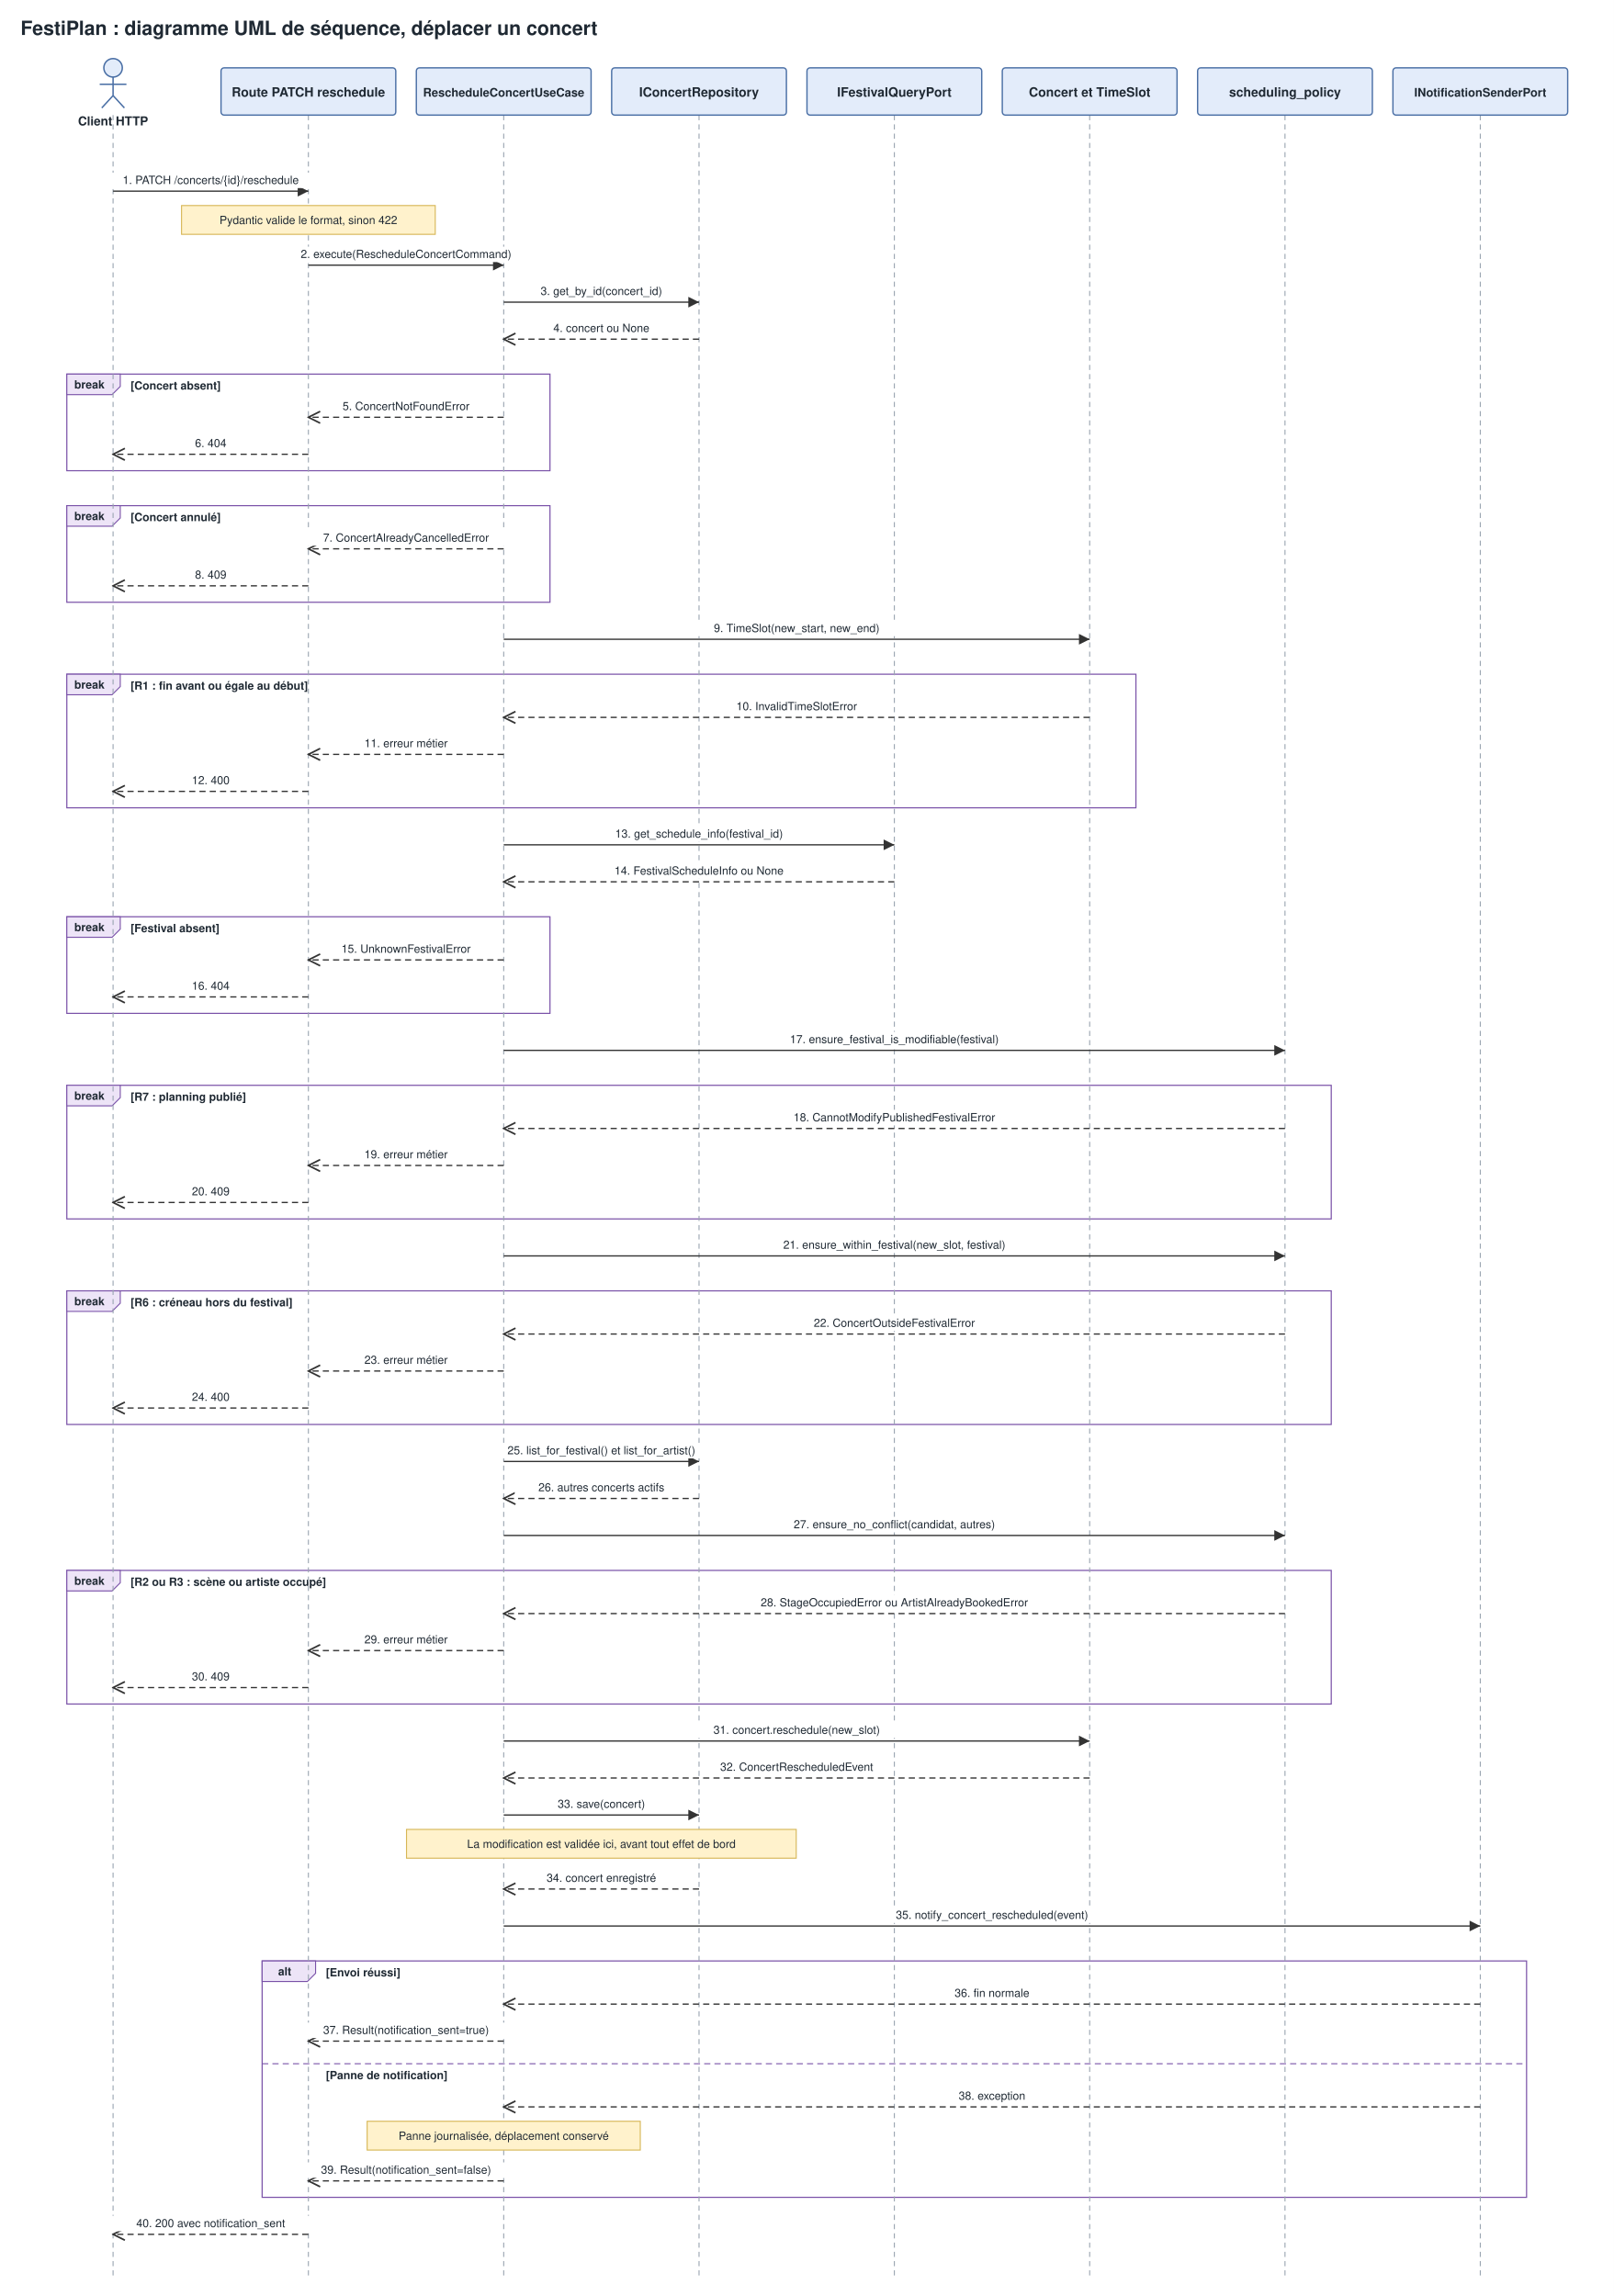
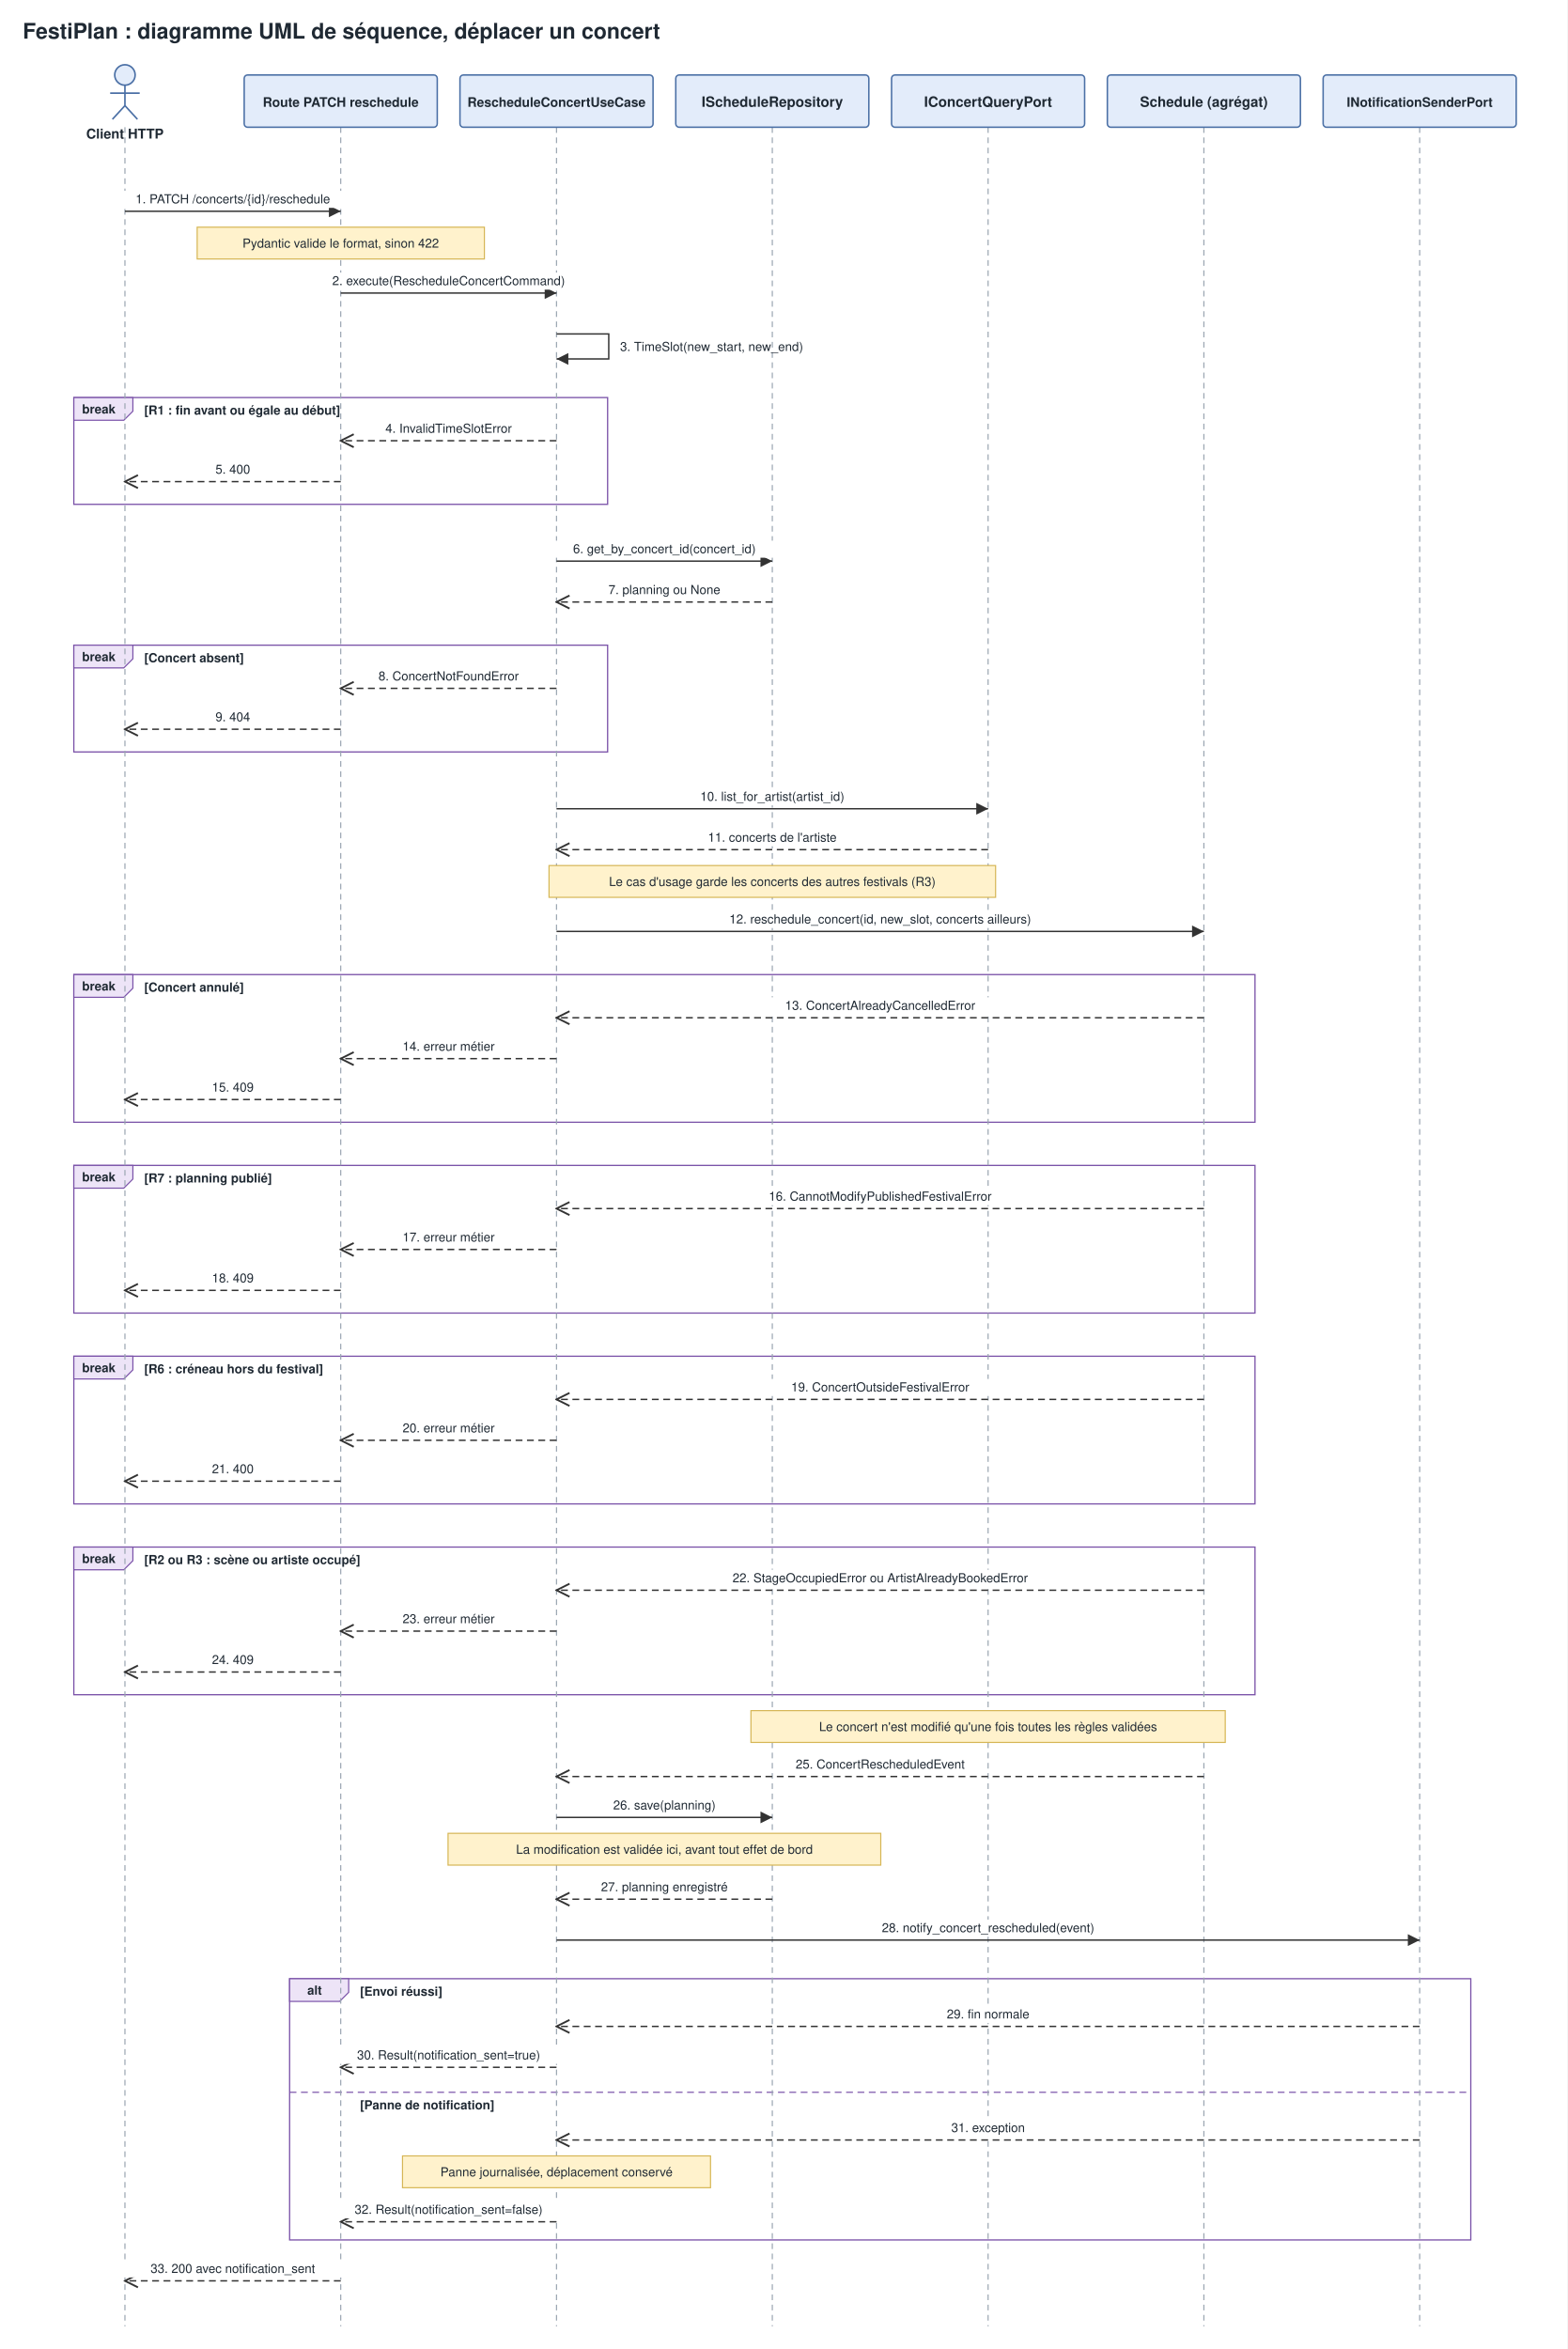
- <svg xmlns="http://www.w3.org/2000/svg" viewBox="0 0 1570 2234" width="1570" height="2234" font-family="Segoe UI, Helvetica, Arial, sans-serif">
+ <svg xmlns="http://www.w3.org/2000/svg" viewBox="0 0 1380 2068" width="1380" height="2068" font-family="Segoe UI, Helvetica, Arial, sans-serif">
  <defs>
    <marker id="open" viewBox="0 0 12 12" refX="11" refY="6" markerWidth="11" markerHeight="11" orient="auto">
      <path d="M1,1 L11,6 L1,11" fill="none" stroke="#333" stroke-width="1.4" />
    </marker>
    <marker id="solid" viewBox="0 0 12 12" refX="11" refY="6" markerWidth="10" markerHeight="10" orient="auto">
      <path d="M1,1 L11,6 L1,11 Z" fill="#333" />
    </marker>
-     <marker id="diamond" viewBox="0 0 16 10" refX="1" refY="5" markerWidth="16" markerHeight="10" orient="auto">
-       <path d="M1,5 L8,1 L15,5 L8,9 Z" fill="#333" />
-     </marker>
  </defs>
-   <rect width="1570" height="2234" fill="#ffffff" />
+   <rect width="1380" height="2068" fill="#ffffff" />
  <text x="20" y="34" font-size="19" font-weight="bold" font-style="normal" fill="#1f2933" text-anchor="start">FestiPlan : diagramme UML de séquence, déplacer un concert</text>
-   <rect x="65" y="364" width="470" height="94" fill="none" stroke="#7a52a8" stroke-width="1.1" />
-   <path d="M65,364 h52 v12 l-8,8 h-44 Z" fill="#ede4f7" stroke="#7a52a8" />
-   <text x="87" y="378" font-size="11" font-weight="bold" font-style="normal" fill="#1f2933" text-anchor="middle">break</text>
-   <text x="127" y="379" font-size="11" font-weight="bold" font-style="normal" fill="#1f2933" text-anchor="start">[Concert absent]</text>
-   <rect x="65" y="492" width="470" height="94" fill="none" stroke="#7a52a8" stroke-width="1.1" />
-   <path d="M65,492 h52 v12 l-8,8 h-44 Z" fill="#ede4f7" stroke="#7a52a8" />
-   <text x="87" y="506" font-size="11" font-weight="bold" font-style="normal" fill="#1f2933" text-anchor="middle">break</text>
-   <text x="127" y="507" font-size="11" font-weight="bold" font-style="normal" fill="#1f2933" text-anchor="start">[Concert annulé]</text>
-   <rect x="65" y="656" width="1040" height="130" fill="none" stroke="#7a52a8" stroke-width="1.1" />
-   <path d="M65,656 h52 v12 l-8,8 h-44 Z" fill="#ede4f7" stroke="#7a52a8" />
-   <text x="87" y="670" font-size="11" font-weight="bold" font-style="normal" fill="#1f2933" text-anchor="middle">break</text>
-   <text x="127" y="671" font-size="11" font-weight="bold" font-style="normal" fill="#1f2933" text-anchor="start">[R1 : fin avant ou égale au début]</text>
-   <rect x="65" y="892" width="470" height="94" fill="none" stroke="#7a52a8" stroke-width="1.1" />
-   <path d="M65,892 h52 v12 l-8,8 h-44 Z" fill="#ede4f7" stroke="#7a52a8" />
-   <text x="87" y="906" font-size="11" font-weight="bold" font-style="normal" fill="#1f2933" text-anchor="middle">break</text>
-   <text x="127" y="907" font-size="11" font-weight="bold" font-style="normal" fill="#1f2933" text-anchor="start">[Festival absent]</text>
-   <rect x="65" y="1056" width="1230" height="130" fill="none" stroke="#7a52a8" stroke-width="1.1" />
-   <path d="M65,1056 h52 v12 l-8,8 h-44 Z" fill="#ede4f7" stroke="#7a52a8" />
-   <text x="87" y="1070" font-size="11" font-weight="bold" font-style="normal" fill="#1f2933" text-anchor="middle">break</text>
-   <text x="127" y="1071" font-size="11" font-weight="bold" font-style="normal" fill="#1f2933" text-anchor="start">[R7 : planning publié]</text>
-   <rect x="65" y="1256" width="1230" height="130" fill="none" stroke="#7a52a8" stroke-width="1.1" />
-   <path d="M65,1256 h52 v12 l-8,8 h-44 Z" fill="#ede4f7" stroke="#7a52a8" />
-   <text x="87" y="1270" font-size="11" font-weight="bold" font-style="normal" fill="#1f2933" text-anchor="middle">break</text>
-   <text x="127" y="1271" font-size="11" font-weight="bold" font-style="normal" fill="#1f2933" text-anchor="start">[R6 : créneau hors du festival]</text>
-   <rect x="65" y="1528" width="1230" height="130" fill="none" stroke="#7a52a8" stroke-width="1.1" />
-   <path d="M65,1528 h52 v12 l-8,8 h-44 Z" fill="#ede4f7" stroke="#7a52a8" />
-   <text x="87" y="1542" font-size="11" font-weight="bold" font-style="normal" fill="#1f2933" text-anchor="middle">break</text>
-   <text x="127" y="1543" font-size="11" font-weight="bold" font-style="normal" fill="#1f2933" text-anchor="start">[R2 ou R3 : scène ou artiste occupé]</text>
-   <rect x="255" y="1908" width="1230" height="230" fill="none" stroke="#7a52a8" stroke-width="1.1" />
-   <path d="M255,1908 h52 v12 l-8,8 h-44 Z" fill="#ede4f7" stroke="#7a52a8" />
-   <text x="277" y="1922" font-size="11" font-weight="bold" font-style="normal" fill="#1f2933" text-anchor="middle">alt</text>
-   <text x="317" y="1923" font-size="11" font-weight="bold" font-style="normal" fill="#1f2933" text-anchor="start">[Envoi réussi]</text>
-   <line x1="255" y1="2008" x2="1485" y2="2008" stroke="#7a52a8" stroke-dasharray="6 4" />
-   <text x="317" y="2023" font-size="11" font-weight="bold" font-style="normal" fill="#1f2933" text-anchor="start">[Panne de notification]</text>
-   <line x1="110" y1="112" x2="110" y2="2214" stroke="#9aa5b1" stroke-dasharray="5 4" />
+   <rect x="65" y="350" width="470" height="94" fill="none" stroke="#7a52a8" stroke-width="1.1" />
+   <path d="M65,350 h52 v12 l-8,8 h-44 Z" fill="#ede4f7" stroke="#7a52a8" />
+   <text x="87" y="364" font-size="11" font-weight="bold" font-style="normal" fill="#1f2933" text-anchor="middle">break</text>
+   <text x="127" y="365" font-size="11" font-weight="bold" font-style="normal" fill="#1f2933" text-anchor="start">[R1 : fin avant ou égale au début]</text>
+   <rect x="65" y="568" width="470" height="94" fill="none" stroke="#7a52a8" stroke-width="1.1" />
+   <path d="M65,568 h52 v12 l-8,8 h-44 Z" fill="#ede4f7" stroke="#7a52a8" />
+   <text x="87" y="582" font-size="11" font-weight="bold" font-style="normal" fill="#1f2933" text-anchor="middle">break</text>
+   <text x="127" y="583" font-size="11" font-weight="bold" font-style="normal" fill="#1f2933" text-anchor="start">[Concert absent]</text>
+   <rect x="65" y="858" width="1040" height="130" fill="none" stroke="#7a52a8" stroke-width="1.1" />
+   <path d="M65,858 h52 v12 l-8,8 h-44 Z" fill="#ede4f7" stroke="#7a52a8" />
+   <text x="87" y="872" font-size="11" font-weight="bold" font-style="normal" fill="#1f2933" text-anchor="middle">break</text>
+   <text x="127" y="873" font-size="11" font-weight="bold" font-style="normal" fill="#1f2933" text-anchor="start">[Concert annulé]</text>
+   <rect x="65" y="1026" width="1040" height="130" fill="none" stroke="#7a52a8" stroke-width="1.1" />
+   <path d="M65,1026 h52 v12 l-8,8 h-44 Z" fill="#ede4f7" stroke="#7a52a8" />
+   <text x="87" y="1040" font-size="11" font-weight="bold" font-style="normal" fill="#1f2933" text-anchor="middle">break</text>
+   <text x="127" y="1041" font-size="11" font-weight="bold" font-style="normal" fill="#1f2933" text-anchor="start">[R7 : planning publié]</text>
+   <rect x="65" y="1194" width="1040" height="130" fill="none" stroke="#7a52a8" stroke-width="1.1" />
+   <path d="M65,1194 h52 v12 l-8,8 h-44 Z" fill="#ede4f7" stroke="#7a52a8" />
+   <text x="87" y="1208" font-size="11" font-weight="bold" font-style="normal" fill="#1f2933" text-anchor="middle">break</text>
+   <text x="127" y="1209" font-size="11" font-weight="bold" font-style="normal" fill="#1f2933" text-anchor="start">[R6 : créneau hors du festival]</text>
+   <rect x="65" y="1362" width="1040" height="130" fill="none" stroke="#7a52a8" stroke-width="1.1" />
+   <path d="M65,1362 h52 v12 l-8,8 h-44 Z" fill="#ede4f7" stroke="#7a52a8" />
+   <text x="87" y="1376" font-size="11" font-weight="bold" font-style="normal" fill="#1f2933" text-anchor="middle">break</text>
+   <text x="127" y="1377" font-size="11" font-weight="bold" font-style="normal" fill="#1f2933" text-anchor="start">[R2 ou R3 : scène ou artiste occupé]</text>
+   <rect x="255" y="1742" width="1040" height="230" fill="none" stroke="#7a52a8" stroke-width="1.1" />
+   <path d="M255,1742 h52 v12 l-8,8 h-44 Z" fill="#ede4f7" stroke="#7a52a8" />
+   <text x="277" y="1756" font-size="11" font-weight="bold" font-style="normal" fill="#1f2933" text-anchor="middle">alt</text>
+   <text x="317" y="1757" font-size="11" font-weight="bold" font-style="normal" fill="#1f2933" text-anchor="start">[Envoi réussi]</text>
+   <line x1="255" y1="1842" x2="1295" y2="1842" stroke="#7a52a8" stroke-dasharray="6 4" />
+   <text x="317" y="1857" font-size="11" font-weight="bold" font-style="normal" fill="#1f2933" text-anchor="start">[Panne de notification]</text>
+   <line x1="110" y1="112" x2="110" y2="2048" stroke="#9aa5b1" stroke-dasharray="5 4" />
  <circle cx="110" cy="66" r="9" fill="#e3ecfa" stroke="#4a6fa5" stroke-width="1.4" />
  <path d="M110,75 v18 M97,82 h26 M110,93 l-11,12 M110,93 l11,12" fill="none" stroke="#4a6fa5" stroke-width="1.4" />
  <text x="110" y="122" font-size="12" font-weight="bold" font-style="normal" fill="#1f2933" text-anchor="middle">Client HTTP</text>
-   <line x1="300" y1="112" x2="300" y2="2214" stroke="#9aa5b1" stroke-dasharray="5 4" />
+   <line x1="300" y1="112" x2="300" y2="2048" stroke="#9aa5b1" stroke-dasharray="5 4" />
  <rect x="215" y="66" width="170" height="46" rx="3" fill="#e3ecfa" stroke="#4a6fa5" stroke-width="1.3" />
-   <text x="300" y="94" font-size="12.5" font-weight="bold" font-style="normal" fill="#1f2933" text-anchor="middle">Route PATCH reschedule</text>
-   <line x1="490" y1="112" x2="490" y2="2214" stroke="#9aa5b1" stroke-dasharray="5 4" />
+   <text x="300" y="94" font-size="11.5" font-weight="bold" font-style="normal" fill="#1f2933" text-anchor="middle">Route PATCH reschedule</text>
+   <line x1="490" y1="112" x2="490" y2="2048" stroke="#9aa5b1" stroke-dasharray="5 4" />
  <rect x="405" y="66" width="170" height="46" rx="3" fill="#e3ecfa" stroke="#4a6fa5" stroke-width="1.3" />
  <text x="490" y="94" font-size="11.5" font-weight="bold" font-style="normal" fill="#1f2933" text-anchor="middle">RescheduleConcertUseCase</text>
-   <line x1="680" y1="112" x2="680" y2="2214" stroke="#9aa5b1" stroke-dasharray="5 4" />
+   <line x1="680" y1="112" x2="680" y2="2048" stroke="#9aa5b1" stroke-dasharray="5 4" />
  <rect x="595" y="66" width="170" height="46" rx="3" fill="#e3ecfa" stroke="#4a6fa5" stroke-width="1.3" />
-   <text x="680" y="94" font-size="12.5" font-weight="bold" font-style="normal" fill="#1f2933" text-anchor="middle">IConcertRepository</text>
-   <line x1="870" y1="112" x2="870" y2="2214" stroke="#9aa5b1" stroke-dasharray="5 4" />
+   <text x="680" y="94" font-size="12.5" font-weight="bold" font-style="normal" fill="#1f2933" text-anchor="middle">IScheduleRepository</text>
+   <line x1="870" y1="112" x2="870" y2="2048" stroke="#9aa5b1" stroke-dasharray="5 4" />
  <rect x="785" y="66" width="170" height="46" rx="3" fill="#e3ecfa" stroke="#4a6fa5" stroke-width="1.3" />
-   <text x="870" y="94" font-size="12.5" font-weight="bold" font-style="normal" fill="#1f2933" text-anchor="middle">IFestivalQueryPort</text>
-   <line x1="1060" y1="112" x2="1060" y2="2214" stroke="#9aa5b1" stroke-dasharray="5 4" />
+   <text x="870" y="94" font-size="12.5" font-weight="bold" font-style="normal" fill="#1f2933" text-anchor="middle">IConcertQueryPort</text>
+   <line x1="1060" y1="112" x2="1060" y2="2048" stroke="#9aa5b1" stroke-dasharray="5 4" />
  <rect x="975" y="66" width="170" height="46" rx="3" fill="#e3ecfa" stroke="#4a6fa5" stroke-width="1.3" />
-   <text x="1060" y="94" font-size="12.5" font-weight="bold" font-style="normal" fill="#1f2933" text-anchor="middle">Concert et TimeSlot</text>
-   <line x1="1250" y1="112" x2="1250" y2="2214" stroke="#9aa5b1" stroke-dasharray="5 4" />
+   <text x="1060" y="94" font-size="12.5" font-weight="bold" font-style="normal" fill="#1f2933" text-anchor="middle">Schedule (agrégat)</text>
+   <line x1="1250" y1="112" x2="1250" y2="2048" stroke="#9aa5b1" stroke-dasharray="5 4" />
  <rect x="1165" y="66" width="170" height="46" rx="3" fill="#e3ecfa" stroke="#4a6fa5" stroke-width="1.3" />
-   <text x="1250" y="94" font-size="12.5" font-weight="bold" font-style="normal" fill="#1f2933" text-anchor="middle">scheduling_policy</text>
-   <line x1="1440" y1="112" x2="1440" y2="2214" stroke="#9aa5b1" stroke-dasharray="5 4" />
-   <rect x="1355" y="66" width="170" height="46" rx="3" fill="#e3ecfa" stroke="#4a6fa5" stroke-width="1.3" />
-   <text x="1440" y="94" font-size="11.5" font-weight="bold" font-style="normal" fill="#1f2933" text-anchor="middle">INotificationSenderPort</text>
+   <text x="1250" y="94" font-size="11.5" font-weight="bold" font-style="normal" fill="#1f2933" text-anchor="middle">INotificationSenderPort</text>
  <line x1="110" y1="186" x2="300" y2="186" stroke="#333" stroke-width="1.25" marker-end="url(#solid)" />
  <rect x="96.3" y="168" width="217.4" height="15" fill="#ffffff" />
  <text x="205.0" y="179" font-size="11" font-weight="normal" font-style="normal" fill="#1f2933" text-anchor="middle">1. PATCH /concerts/{id}/reschedule</text>
  <line x1="300" y1="258" x2="490" y2="258" stroke="#333" stroke-width="1.25" marker-end="url(#solid)" />
  <rect x="280.2" y="240" width="229.6" height="15" fill="#ffffff" />
  <text x="395.0" y="251" font-size="11" font-weight="normal" font-style="normal" fill="#1f2933" text-anchor="middle">2. execute(RescheduleConcertCommand)</text>
-   <line x1="490" y1="294" x2="680" y2="294" stroke="#333" stroke-width="1.25" marker-end="url(#solid)" />
-   <rect x="506.8" y="276" width="156.4" height="15" fill="#ffffff" />
-   <text x="585.0" y="287" font-size="11" font-weight="normal" font-style="normal" fill="#1f2933" text-anchor="middle">3. get_by_id(concert_id)</text>
-   <line x1="680" y1="330" x2="490" y2="330" stroke="#333" stroke-width="1.25" stroke-dasharray="6 4" marker-end="url(#open)" />
-   <rect x="525.1" y="312" width="119.8" height="15" fill="#ffffff" />
-   <text x="585.0" y="323" font-size="11" font-weight="normal" font-style="normal" fill="#1f2933" text-anchor="middle">4. concert ou None</text>
-   <line x1="490" y1="406" x2="300" y2="406" stroke="#333" stroke-width="1.25" stroke-dasharray="6 4" marker-end="url(#open)" />
-   <rect x="319.85" y="388" width="150.3" height="15" fill="#ffffff" />
-   <text x="395.0" y="399" font-size="11" font-weight="normal" font-style="normal" fill="#1f2933" text-anchor="middle">5. ConcertNotFoundError</text>
-   <line x1="300" y1="442" x2="110" y2="442" stroke="#333" stroke-width="1.25" stroke-dasharray="6 4" marker-end="url(#open)" />
-   <rect x="181.7" y="424" width="46.6" height="15" fill="#ffffff" />
-   <text x="205.0" y="435" font-size="11" font-weight="normal" font-style="normal" fill="#1f2933" text-anchor="middle">6. 404</text>
-   <line x1="490" y1="534" x2="300" y2="534" stroke="#333" stroke-width="1.25" stroke-dasharray="6 4" marker-end="url(#open)" />
-   <rect x="295.45" y="516" width="199.1" height="15" fill="#ffffff" />
-   <text x="395.0" y="527" font-size="11" font-weight="normal" font-style="normal" fill="#1f2933" text-anchor="middle">7. ConcertAlreadyCancelledError</text>
-   <line x1="300" y1="570" x2="110" y2="570" stroke="#333" stroke-width="1.25" stroke-dasharray="6 4" marker-end="url(#open)" />
-   <rect x="181.7" y="552" width="46.6" height="15" fill="#ffffff" />
-   <text x="205.0" y="563" font-size="11" font-weight="normal" font-style="normal" fill="#1f2933" text-anchor="middle">8. 409</text>
-   <line x1="490" y1="622" x2="1060" y2="622" stroke="#333" stroke-width="1.25" marker-end="url(#solid)" />
-   <rect x="675.45" y="604" width="199.1" height="15" fill="#ffffff" />
-   <text x="775.0" y="615" font-size="11" font-weight="normal" font-style="normal" fill="#1f2933" text-anchor="middle">9. TimeSlot(new_start, new_end)</text>
-   <line x1="1060" y1="698" x2="490" y2="698" stroke="#333" stroke-width="1.25" stroke-dasharray="6 4" marker-end="url(#open)" />
-   <rect x="696.8" y="680" width="156.4" height="15" fill="#ffffff" />
-   <text x="775.0" y="691" font-size="11" font-weight="normal" font-style="normal" fill="#1f2933" text-anchor="middle">10. InvalidTimeSlotError</text>
-   <line x1="490" y1="734" x2="300" y2="734" stroke="#333" stroke-width="1.25" stroke-dasharray="6 4" marker-end="url(#open)" />
-   <rect x="338.15" y="716" width="113.7" height="15" fill="#ffffff" />
-   <text x="395.0" y="727" font-size="11" font-weight="normal" font-style="normal" fill="#1f2933" text-anchor="middle">11. erreur métier</text>
-   <line x1="300" y1="770" x2="110" y2="770" stroke="#333" stroke-width="1.25" stroke-dasharray="6 4" marker-end="url(#open)" />
-   <rect x="178.65" y="752" width="52.7" height="15" fill="#ffffff" />
-   <text x="205.0" y="763" font-size="11" font-weight="normal" font-style="normal" fill="#1f2933" text-anchor="middle">12. 400</text>
-   <line x1="490" y1="822" x2="870" y2="822" stroke="#333" stroke-width="1.25" marker-end="url(#solid)" />
-   <rect x="571.3" y="804" width="217.4" height="15" fill="#ffffff" />
-   <text x="680.0" y="815" font-size="11" font-weight="normal" font-style="normal" fill="#1f2933" text-anchor="middle">13. get_schedule_info(festival_id)</text>
-   <line x1="870" y1="858" x2="490" y2="858" stroke="#333" stroke-width="1.25" stroke-dasharray="6 4" marker-end="url(#open)" />
-   <rect x="577.4" y="840" width="205.2" height="15" fill="#ffffff" />
-   <text x="680.0" y="851" font-size="11" font-weight="normal" font-style="normal" fill="#1f2933" text-anchor="middle">14. FestivalScheduleInfo ou None</text>
-   <line x1="490" y1="934" x2="300" y2="934" stroke="#333" stroke-width="1.25" stroke-dasharray="6 4" marker-end="url(#open)" />
-   <rect x="316.8" y="916" width="156.4" height="15" fill="#ffffff" />
-   <text x="395.0" y="927" font-size="11" font-weight="normal" font-style="normal" fill="#1f2933" text-anchor="middle">15. UnknownFestivalError</text>
-   <line x1="300" y1="970" x2="110" y2="970" stroke="#333" stroke-width="1.25" stroke-dasharray="6 4" marker-end="url(#open)" />
-   <rect x="178.65" y="952" width="52.7" height="15" fill="#ffffff" />
-   <text x="205.0" y="963" font-size="11" font-weight="normal" font-style="normal" fill="#1f2933" text-anchor="middle">16. 404</text>
-   <line x1="490" y1="1022" x2="1250" y2="1022" stroke="#333" stroke-width="1.25" marker-end="url(#solid)" />
-   <rect x="733.85" y="1004" width="272.3" height="15" fill="#ffffff" />
-   <text x="870.0" y="1015" font-size="11" font-weight="normal" font-style="normal" fill="#1f2933" text-anchor="middle">17. ensure_festival_is_modifiable(festival)</text>
-   <line x1="1250" y1="1098" x2="490" y2="1098" stroke="#333" stroke-width="1.25" stroke-dasharray="6 4" marker-end="url(#open)" />
-   <rect x="749.1" y="1080" width="241.8" height="15" fill="#ffffff" />
-   <text x="870.0" y="1091" font-size="11" font-weight="normal" font-style="normal" fill="#1f2933" text-anchor="middle">18. CannotModifyPublishedFestivalError</text>
-   <line x1="490" y1="1134" x2="300" y2="1134" stroke="#333" stroke-width="1.25" stroke-dasharray="6 4" marker-end="url(#open)" />
-   <rect x="338.15" y="1116" width="113.7" height="15" fill="#ffffff" />
-   <text x="395.0" y="1127" font-size="11" font-weight="normal" font-style="normal" fill="#1f2933" text-anchor="middle">19. erreur métier</text>
-   <line x1="300" y1="1170" x2="110" y2="1170" stroke="#333" stroke-width="1.25" stroke-dasharray="6 4" marker-end="url(#open)" />
-   <rect x="178.65" y="1152" width="52.7" height="15" fill="#ffffff" />
-   <text x="205.0" y="1163" font-size="11" font-weight="normal" font-style="normal" fill="#1f2933" text-anchor="middle">20. 409</text>
-   <line x1="490" y1="1222" x2="1250" y2="1222" stroke="#333" stroke-width="1.25" marker-end="url(#solid)" />
-   <rect x="724.7" y="1204" width="290.6" height="15" fill="#ffffff" />
-   <text x="870.0" y="1215" font-size="11" font-weight="normal" font-style="normal" fill="#1f2933" text-anchor="middle">21. ensure_within_festival(new_slot, festival)</text>
-   <line x1="1250" y1="1298" x2="490" y2="1298" stroke="#333" stroke-width="1.25" stroke-dasharray="6 4" marker-end="url(#open)" />
-   <rect x="770.45" y="1280" width="199.1" height="15" fill="#ffffff" />
-   <text x="870.0" y="1291" font-size="11" font-weight="normal" font-style="normal" fill="#1f2933" text-anchor="middle">22. ConcertOutsideFestivalError</text>
-   <line x1="490" y1="1334" x2="300" y2="1334" stroke="#333" stroke-width="1.25" stroke-dasharray="6 4" marker-end="url(#open)" />
-   <rect x="338.15" y="1316" width="113.7" height="15" fill="#ffffff" />
-   <text x="395.0" y="1327" font-size="11" font-weight="normal" font-style="normal" fill="#1f2933" text-anchor="middle">23. erreur métier</text>
-   <line x1="300" y1="1370" x2="110" y2="1370" stroke="#333" stroke-width="1.25" stroke-dasharray="6 4" marker-end="url(#open)" />
-   <rect x="178.65" y="1352" width="52.7" height="15" fill="#ffffff" />
-   <text x="205.0" y="1363" font-size="11" font-weight="normal" font-style="normal" fill="#1f2933" text-anchor="middle">24. 400</text>
-   <line x1="490" y1="1422" x2="680" y2="1422" stroke="#333" stroke-width="1.25" marker-end="url(#solid)" />
-   <rect x="445.8" y="1404" width="278.4" height="15" fill="#ffffff" />
-   <text x="585.0" y="1415" font-size="11" font-weight="normal" font-style="normal" fill="#1f2933" text-anchor="middle">25. list_for_festival() et list_for_artist()</text>
-   <line x1="680" y1="1458" x2="490" y2="1458" stroke="#333" stroke-width="1.25" stroke-dasharray="6 4" marker-end="url(#open)" />
-   <rect x="500.7" y="1440" width="168.6" height="15" fill="#ffffff" />
-   <text x="585.0" y="1451" font-size="11" font-weight="normal" font-style="normal" fill="#1f2933" text-anchor="middle">26. autres concerts actifs</text>
-   <line x1="490" y1="1494" x2="1250" y2="1494" stroke="#333" stroke-width="1.25" marker-end="url(#solid)" />
-   <rect x="743.0" y="1476" width="254.0" height="15" fill="#ffffff" />
-   <text x="870.0" y="1487" font-size="11" font-weight="normal" font-style="normal" fill="#1f2933" text-anchor="middle">27. ensure_no_conflict(candidat, autres)</text>
-   <line x1="1250" y1="1570" x2="490" y2="1570" stroke="#333" stroke-width="1.25" stroke-dasharray="6 4" marker-end="url(#open)" />
-   <rect x="712.5" y="1552" width="315.0" height="15" fill="#ffffff" />
-   <text x="870.0" y="1563" font-size="11" font-weight="normal" font-style="normal" fill="#1f2933" text-anchor="middle">28. StageOccupiedError ou ArtistAlreadyBookedError</text>
-   <line x1="490" y1="1606" x2="300" y2="1606" stroke="#333" stroke-width="1.25" stroke-dasharray="6 4" marker-end="url(#open)" />
-   <rect x="338.15" y="1588" width="113.7" height="15" fill="#ffffff" />
-   <text x="395.0" y="1599" font-size="11" font-weight="normal" font-style="normal" fill="#1f2933" text-anchor="middle">29. erreur métier</text>
-   <line x1="300" y1="1642" x2="110" y2="1642" stroke="#333" stroke-width="1.25" stroke-dasharray="6 4" marker-end="url(#open)" />
-   <rect x="178.65" y="1624" width="52.7" height="15" fill="#ffffff" />
-   <text x="205.0" y="1635" font-size="11" font-weight="normal" font-style="normal" fill="#1f2933" text-anchor="middle">30. 409</text>
-   <line x1="490" y1="1694" x2="1060" y2="1694" stroke="#333" stroke-width="1.25" marker-end="url(#solid)" />
-   <rect x="672.4" y="1676" width="205.2" height="15" fill="#ffffff" />
-   <text x="775.0" y="1687" font-size="11" font-weight="normal" font-style="normal" fill="#1f2933" text-anchor="middle">31. concert.reschedule(new_slot)</text>
-   <line x1="1060" y1="1730" x2="490" y2="1730" stroke="#333" stroke-width="1.25" stroke-dasharray="6 4" marker-end="url(#open)" />
-   <rect x="687.65" y="1712" width="174.7" height="15" fill="#ffffff" />
-   <text x="775.0" y="1723" font-size="11" font-weight="normal" font-style="normal" fill="#1f2933" text-anchor="middle">32. ConcertRescheduledEvent</text>
-   <line x1="490" y1="1766" x2="680" y2="1766" stroke="#333" stroke-width="1.25" marker-end="url(#solid)" />
-   <rect x="528.15" y="1748" width="113.7" height="15" fill="#ffffff" />
-   <text x="585.0" y="1759" font-size="11" font-weight="normal" font-style="normal" fill="#1f2933" text-anchor="middle">33. save(concert)</text>
-   <line x1="680" y1="1838" x2="490" y2="1838" stroke="#333" stroke-width="1.25" stroke-dasharray="6 4" marker-end="url(#open)" />
-   <rect x="512.9" y="1820" width="144.2" height="15" fill="#ffffff" />
-   <text x="585.0" y="1831" font-size="11" font-weight="normal" font-style="normal" fill="#1f2933" text-anchor="middle">34. concert enregistré</text>
-   <line x1="490" y1="1874" x2="1440" y2="1874" stroke="#333" stroke-width="1.25" marker-end="url(#solid)" />
-   <rect x="847.15" y="1856" width="235.7" height="15" fill="#ffffff" />
-   <text x="965.0" y="1867" font-size="11" font-weight="normal" font-style="normal" fill="#1f2933" text-anchor="middle">35. notify_concert_rescheduled(event)</text>
-   <line x1="1440" y1="1950" x2="490" y2="1950" stroke="#333" stroke-width="1.25" stroke-dasharray="6 4" marker-end="url(#open)" />
-   <rect x="914.25" y="1932" width="101.5" height="15" fill="#ffffff" />
-   <text x="965.0" y="1943" font-size="11" font-weight="normal" font-style="normal" fill="#1f2933" text-anchor="middle">36. fin normale</text>
-   <line x1="490" y1="1986" x2="300" y2="1986" stroke="#333" stroke-width="1.25" stroke-dasharray="6 4" marker-end="url(#open)" />
-   <rect x="286.3" y="1968" width="217.4" height="15" fill="#ffffff" />
-   <text x="395.0" y="1979" font-size="11" font-weight="normal" font-style="normal" fill="#1f2933" text-anchor="middle">37. Result(notification_sent=true)</text>
-   <line x1="1440" y1="2050" x2="490" y2="2050" stroke="#333" stroke-width="1.25" stroke-dasharray="6 4" marker-end="url(#open)" />
-   <rect x="920.35" y="2032" width="89.3" height="15" fill="#ffffff" />
-   <text x="965.0" y="2043" font-size="11" font-weight="normal" font-style="normal" fill="#1f2933" text-anchor="middle">38. exception</text>
-   <line x1="490" y1="2122" x2="300" y2="2122" stroke="#333" stroke-width="1.25" stroke-dasharray="6 4" marker-end="url(#open)" />
-   <rect x="283.25" y="2104" width="223.5" height="15" fill="#ffffff" />
-   <text x="395.0" y="2115" font-size="11" font-weight="normal" font-style="normal" fill="#1f2933" text-anchor="middle">39. Result(notification_sent=false)</text>
-   <line x1="300" y1="2174" x2="110" y2="2174" stroke="#333" stroke-width="1.25" stroke-dasharray="6 4" marker-end="url(#open)" />
-   <rect x="108.5" y="2156" width="193.0" height="15" fill="#ffffff" />
-   <text x="205.0" y="2167" font-size="11" font-weight="normal" font-style="normal" fill="#1f2933" text-anchor="middle">40. 200 avec notification_sent</text>
-   <rect x="176.6" y="200" width="246.8" height="28" fill="#fff2cc" stroke="#d6b656" />
-   <text x="300.0" y="218" font-size="11" font-weight="normal" font-style="normal" fill="#1f2933" text-anchor="middle">Pydantic valide le format, sinon 422</text>
-   <rect x="395.45" y="1780" width="379.1" height="28" fill="#fff2cc" stroke="#d6b656" />
-   <text x="585.0" y="1798" font-size="11" font-weight="normal" font-style="normal" fill="#1f2933" text-anchor="middle">La modification est validée ici, avant tout effet de bord</text>
-   <rect x="357.15" y="2064" width="265.7" height="28" fill="#fff2cc" stroke="#d6b656" />
-   <text x="490.0" y="2082" font-size="11" font-weight="normal" font-style="normal" fill="#1f2933" text-anchor="middle">Panne journalisée, déplacement conservé</text>
+   <line x1="490" y1="388" x2="300" y2="388" stroke="#333" stroke-width="1.25" stroke-dasharray="6 4" marker-end="url(#open)" />
+   <rect x="319.9" y="370" width="150.3" height="15" fill="#ffffff" />
+   <text x="395.0" y="381" font-size="11" font-weight="normal" font-style="normal" fill="#1f2933" text-anchor="middle">4. InvalidTimeSlotError</text>
+   <line x1="300" y1="424" x2="110" y2="424" stroke="#333" stroke-width="1.25" stroke-dasharray="6 4" marker-end="url(#open)" />
+   <rect x="181.7" y="406" width="46.6" height="15" fill="#ffffff" />
+   <text x="205.0" y="417" font-size="11" font-weight="normal" font-style="normal" fill="#1f2933" text-anchor="middle">5. 400</text>
+   <line x1="490" y1="494" x2="680" y2="494" stroke="#333" stroke-width="1.25" marker-end="url(#solid)" />
+   <rect x="482.4" y="476" width="205.2" height="15" fill="#ffffff" />
+   <text x="585.0" y="487" font-size="11" font-weight="normal" font-style="normal" fill="#1f2933" text-anchor="middle">6. get_by_concert_id(concert_id)</text>
+   <line x1="680" y1="530" x2="490" y2="530" stroke="#333" stroke-width="1.25" stroke-dasharray="6 4" marker-end="url(#open)" />
+   <rect x="522.0" y="512" width="125.9" height="15" fill="#ffffff" />
+   <text x="585.0" y="523" font-size="11" font-weight="normal" font-style="normal" fill="#1f2933" text-anchor="middle">7. planning ou None</text>
+   <line x1="490" y1="606" x2="300" y2="606" stroke="#333" stroke-width="1.25" stroke-dasharray="6 4" marker-end="url(#open)" />
+   <rect x="319.9" y="588" width="150.3" height="15" fill="#ffffff" />
+   <text x="395.0" y="599" font-size="11" font-weight="normal" font-style="normal" fill="#1f2933" text-anchor="middle">8. ConcertNotFoundError</text>
+   <line x1="300" y1="642" x2="110" y2="642" stroke="#333" stroke-width="1.25" stroke-dasharray="6 4" marker-end="url(#open)" />
+   <rect x="181.7" y="624" width="46.6" height="15" fill="#ffffff" />
+   <text x="205.0" y="635" font-size="11" font-weight="normal" font-style="normal" fill="#1f2933" text-anchor="middle">9. 404</text>
+   <line x1="490" y1="712" x2="870" y2="712" stroke="#333" stroke-width="1.25" marker-end="url(#solid)" />
+   <rect x="583.5" y="694" width="193.0" height="15" fill="#ffffff" />
+   <text x="680.0" y="705" font-size="11" font-weight="normal" font-style="normal" fill="#1f2933" text-anchor="middle">10. list_for_artist(artist_id)</text>
+   <line x1="870" y1="748" x2="490" y2="748" stroke="#333" stroke-width="1.25" stroke-dasharray="6 4" marker-end="url(#open)" />
+   <rect x="598.8" y="730" width="162.5" height="15" fill="#ffffff" />
+   <text x="680.0" y="741" font-size="11" font-weight="normal" font-style="normal" fill="#1f2933" text-anchor="middle">11. concerts de l'artiste</text>
+   <line x1="490" y1="820" x2="1060" y2="820" stroke="#333" stroke-width="1.25" marker-end="url(#solid)" />
+   <rect x="602.2" y="802" width="345.5" height="15" fill="#ffffff" />
+   <text x="775.0" y="813" font-size="11" font-weight="normal" font-style="normal" fill="#1f2933" text-anchor="middle">12. reschedule_concert(id, new_slot, concerts ailleurs)</text>
+   <line x1="1060" y1="896" x2="490" y2="896" stroke="#333" stroke-width="1.25" stroke-dasharray="6 4" marker-end="url(#open)" />
+   <rect x="672.4" y="878" width="205.2" height="15" fill="#ffffff" />
+   <text x="775.0" y="889" font-size="11" font-weight="normal" font-style="normal" fill="#1f2933" text-anchor="middle">13. ConcertAlreadyCancelledError</text>
+   <line x1="490" y1="932" x2="300" y2="932" stroke="#333" stroke-width="1.25" stroke-dasharray="6 4" marker-end="url(#open)" />
+   <rect x="338.1" y="914" width="113.7" height="15" fill="#ffffff" />
+   <text x="395.0" y="925" font-size="11" font-weight="normal" font-style="normal" fill="#1f2933" text-anchor="middle">14. erreur métier</text>
+   <line x1="300" y1="968" x2="110" y2="968" stroke="#333" stroke-width="1.25" stroke-dasharray="6 4" marker-end="url(#open)" />
+   <rect x="178.7" y="950" width="52.7" height="15" fill="#ffffff" />
+   <text x="205.0" y="961" font-size="11" font-weight="normal" font-style="normal" fill="#1f2933" text-anchor="middle">15. 409</text>
+   <line x1="1060" y1="1064" x2="490" y2="1064" stroke="#333" stroke-width="1.25" stroke-dasharray="6 4" marker-end="url(#open)" />
+   <rect x="654.1" y="1046" width="241.8" height="15" fill="#ffffff" />
+   <text x="775.0" y="1057" font-size="11" font-weight="normal" font-style="normal" fill="#1f2933" text-anchor="middle">16. CannotModifyPublishedFestivalError</text>
+   <line x1="490" y1="1100" x2="300" y2="1100" stroke="#333" stroke-width="1.25" stroke-dasharray="6 4" marker-end="url(#open)" />
+   <rect x="338.1" y="1082" width="113.7" height="15" fill="#ffffff" />
+   <text x="395.0" y="1093" font-size="11" font-weight="normal" font-style="normal" fill="#1f2933" text-anchor="middle">17. erreur métier</text>
+   <line x1="300" y1="1136" x2="110" y2="1136" stroke="#333" stroke-width="1.25" stroke-dasharray="6 4" marker-end="url(#open)" />
+   <rect x="178.7" y="1118" width="52.7" height="15" fill="#ffffff" />
+   <text x="205.0" y="1129" font-size="11" font-weight="normal" font-style="normal" fill="#1f2933" text-anchor="middle">18. 409</text>
+   <line x1="1060" y1="1232" x2="490" y2="1232" stroke="#333" stroke-width="1.25" stroke-dasharray="6 4" marker-end="url(#open)" />
+   <rect x="675.5" y="1214" width="199.1" height="15" fill="#ffffff" />
+   <text x="775.0" y="1225" font-size="11" font-weight="normal" font-style="normal" fill="#1f2933" text-anchor="middle">19. ConcertOutsideFestivalError</text>
+   <line x1="490" y1="1268" x2="300" y2="1268" stroke="#333" stroke-width="1.25" stroke-dasharray="6 4" marker-end="url(#open)" />
+   <rect x="338.1" y="1250" width="113.7" height="15" fill="#ffffff" />
+   <text x="395.0" y="1261" font-size="11" font-weight="normal" font-style="normal" fill="#1f2933" text-anchor="middle">20. erreur métier</text>
+   <line x1="300" y1="1304" x2="110" y2="1304" stroke="#333" stroke-width="1.25" stroke-dasharray="6 4" marker-end="url(#open)" />
+   <rect x="178.7" y="1286" width="52.7" height="15" fill="#ffffff" />
+   <text x="205.0" y="1297" font-size="11" font-weight="normal" font-style="normal" fill="#1f2933" text-anchor="middle">21. 400</text>
+   <line x1="1060" y1="1400" x2="490" y2="1400" stroke="#333" stroke-width="1.25" stroke-dasharray="6 4" marker-end="url(#open)" />
+   <rect x="617.5" y="1382" width="315.0" height="15" fill="#ffffff" />
+   <text x="775.0" y="1393" font-size="11" font-weight="normal" font-style="normal" fill="#1f2933" text-anchor="middle">22. StageOccupiedError ou ArtistAlreadyBookedError</text>
+   <line x1="490" y1="1436" x2="300" y2="1436" stroke="#333" stroke-width="1.25" stroke-dasharray="6 4" marker-end="url(#open)" />
+   <rect x="338.1" y="1418" width="113.7" height="15" fill="#ffffff" />
+   <text x="395.0" y="1429" font-size="11" font-weight="normal" font-style="normal" fill="#1f2933" text-anchor="middle">23. erreur métier</text>
+   <line x1="300" y1="1472" x2="110" y2="1472" stroke="#333" stroke-width="1.25" stroke-dasharray="6 4" marker-end="url(#open)" />
+   <rect x="178.7" y="1454" width="52.7" height="15" fill="#ffffff" />
+   <text x="205.0" y="1465" font-size="11" font-weight="normal" font-style="normal" fill="#1f2933" text-anchor="middle">24. 409</text>
+   <line x1="1060" y1="1564" x2="490" y2="1564" stroke="#333" stroke-width="1.25" stroke-dasharray="6 4" marker-end="url(#open)" />
+   <rect x="687.6" y="1546" width="174.7" height="15" fill="#ffffff" />
+   <text x="775.0" y="1557" font-size="11" font-weight="normal" font-style="normal" fill="#1f2933" text-anchor="middle">25. ConcertRescheduledEvent</text>
+   <line x1="490" y1="1600" x2="680" y2="1600" stroke="#333" stroke-width="1.25" marker-end="url(#solid)" />
+   <rect x="525.1" y="1582" width="119.8" height="15" fill="#ffffff" />
+   <text x="585.0" y="1593" font-size="11" font-weight="normal" font-style="normal" fill="#1f2933" text-anchor="middle">26. save(planning)</text>
+   <line x1="680" y1="1672" x2="490" y2="1672" stroke="#333" stroke-width="1.25" stroke-dasharray="6 4" marker-end="url(#open)" />
+   <rect x="509.9" y="1654" width="150.3" height="15" fill="#ffffff" />
+   <text x="585.0" y="1665" font-size="11" font-weight="normal" font-style="normal" fill="#1f2933" text-anchor="middle">27. planning enregistré</text>
+   <line x1="490" y1="1708" x2="1250" y2="1708" stroke="#333" stroke-width="1.25" marker-end="url(#solid)" />
+   <rect x="752.1" y="1690" width="235.7" height="15" fill="#ffffff" />
+   <text x="870.0" y="1701" font-size="11" font-weight="normal" font-style="normal" fill="#1f2933" text-anchor="middle">28. notify_concert_rescheduled(event)</text>
+   <line x1="1250" y1="1784" x2="490" y2="1784" stroke="#333" stroke-width="1.25" stroke-dasharray="6 4" marker-end="url(#open)" />
+   <rect x="819.2" y="1766" width="101.5" height="15" fill="#ffffff" />
+   <text x="870.0" y="1777" font-size="11" font-weight="normal" font-style="normal" fill="#1f2933" text-anchor="middle">29. fin normale</text>
+   <line x1="490" y1="1820" x2="300" y2="1820" stroke="#333" stroke-width="1.25" stroke-dasharray="6 4" marker-end="url(#open)" />
+   <rect x="286.3" y="1802" width="217.4" height="15" fill="#ffffff" />
+   <text x="395.0" y="1813" font-size="11" font-weight="normal" font-style="normal" fill="#1f2933" text-anchor="middle">30. Result(notification_sent=true)</text>
+   <line x1="1250" y1="1884" x2="490" y2="1884" stroke="#333" stroke-width="1.25" stroke-dasharray="6 4" marker-end="url(#open)" />
+   <rect x="825.4" y="1866" width="89.3" height="15" fill="#ffffff" />
+   <text x="870.0" y="1877" font-size="11" font-weight="normal" font-style="normal" fill="#1f2933" text-anchor="middle">31. exception</text>
+   <line x1="490" y1="1956" x2="300" y2="1956" stroke="#333" stroke-width="1.25" stroke-dasharray="6 4" marker-end="url(#open)" />
+   <rect x="283.2" y="1938" width="223.5" height="15" fill="#ffffff" />
+   <text x="395.0" y="1949" font-size="11" font-weight="normal" font-style="normal" fill="#1f2933" text-anchor="middle">32. Result(notification_sent=false)</text>
+   <line x1="300" y1="2008" x2="110" y2="2008" stroke="#333" stroke-width="1.25" stroke-dasharray="6 4" marker-end="url(#open)" />
+   <rect x="108.5" y="1990" width="193.0" height="15" fill="#ffffff" />
+   <text x="205.0" y="2001" font-size="11" font-weight="normal" font-style="normal" fill="#1f2933" text-anchor="middle">33. 200 avec notification_sent</text>
+   <polyline points="490,294 536,294 536,316 490,316" fill="none" stroke="#333" stroke-width="1.25" marker-end="url(#solid)" />
+   <text x="546" y="309" font-size="11" font-weight="normal" font-style="normal" fill="#1f2933" text-anchor="start">3. TimeSlot(new_start, new_end)</text>
+   <rect x="173.6" y="200" width="252.9" height="28" fill="#fff2cc" stroke="#d6b656" />
+   <text x="300" y="218" font-size="11" font-weight="normal" font-style="normal" fill="#1f2933" text-anchor="middle">Pydantic valide le format, sinon 422</text>
+   <rect x="483.4" y="762" width="393.2" height="28" fill="#fff2cc" stroke="#d6b656" />
+   <text x="680" y="780" font-size="11" font-weight="normal" font-style="normal" fill="#1f2933" text-anchor="middle">Le cas d'usage garde les concerts des autres festivals (R3)</text>
+   <rect x="661.2" y="1506" width="417.6" height="28" fill="#fff2cc" stroke="#d6b656" />
+   <text x="870" y="1524" font-size="11" font-weight="normal" font-style="normal" fill="#1f2933" text-anchor="middle">Le concert n'est modifié qu'une fois toutes les règles validées</text>
+   <rect x="394.5" y="1614" width="381.0" height="28" fill="#fff2cc" stroke="#d6b656" />
+   <text x="585" y="1632" font-size="11" font-weight="normal" font-style="normal" fill="#1f2933" text-anchor="middle">La modification est validée ici, avant tout effet de bord</text>
+   <rect x="354.4" y="1898" width="271.2" height="28" fill="#fff2cc" stroke="#d6b656" />
+   <text x="490" y="1916" font-size="11" font-weight="normal" font-style="normal" fill="#1f2933" text-anchor="middle">Panne journalisée, déplacement conservé</text>
</svg>
